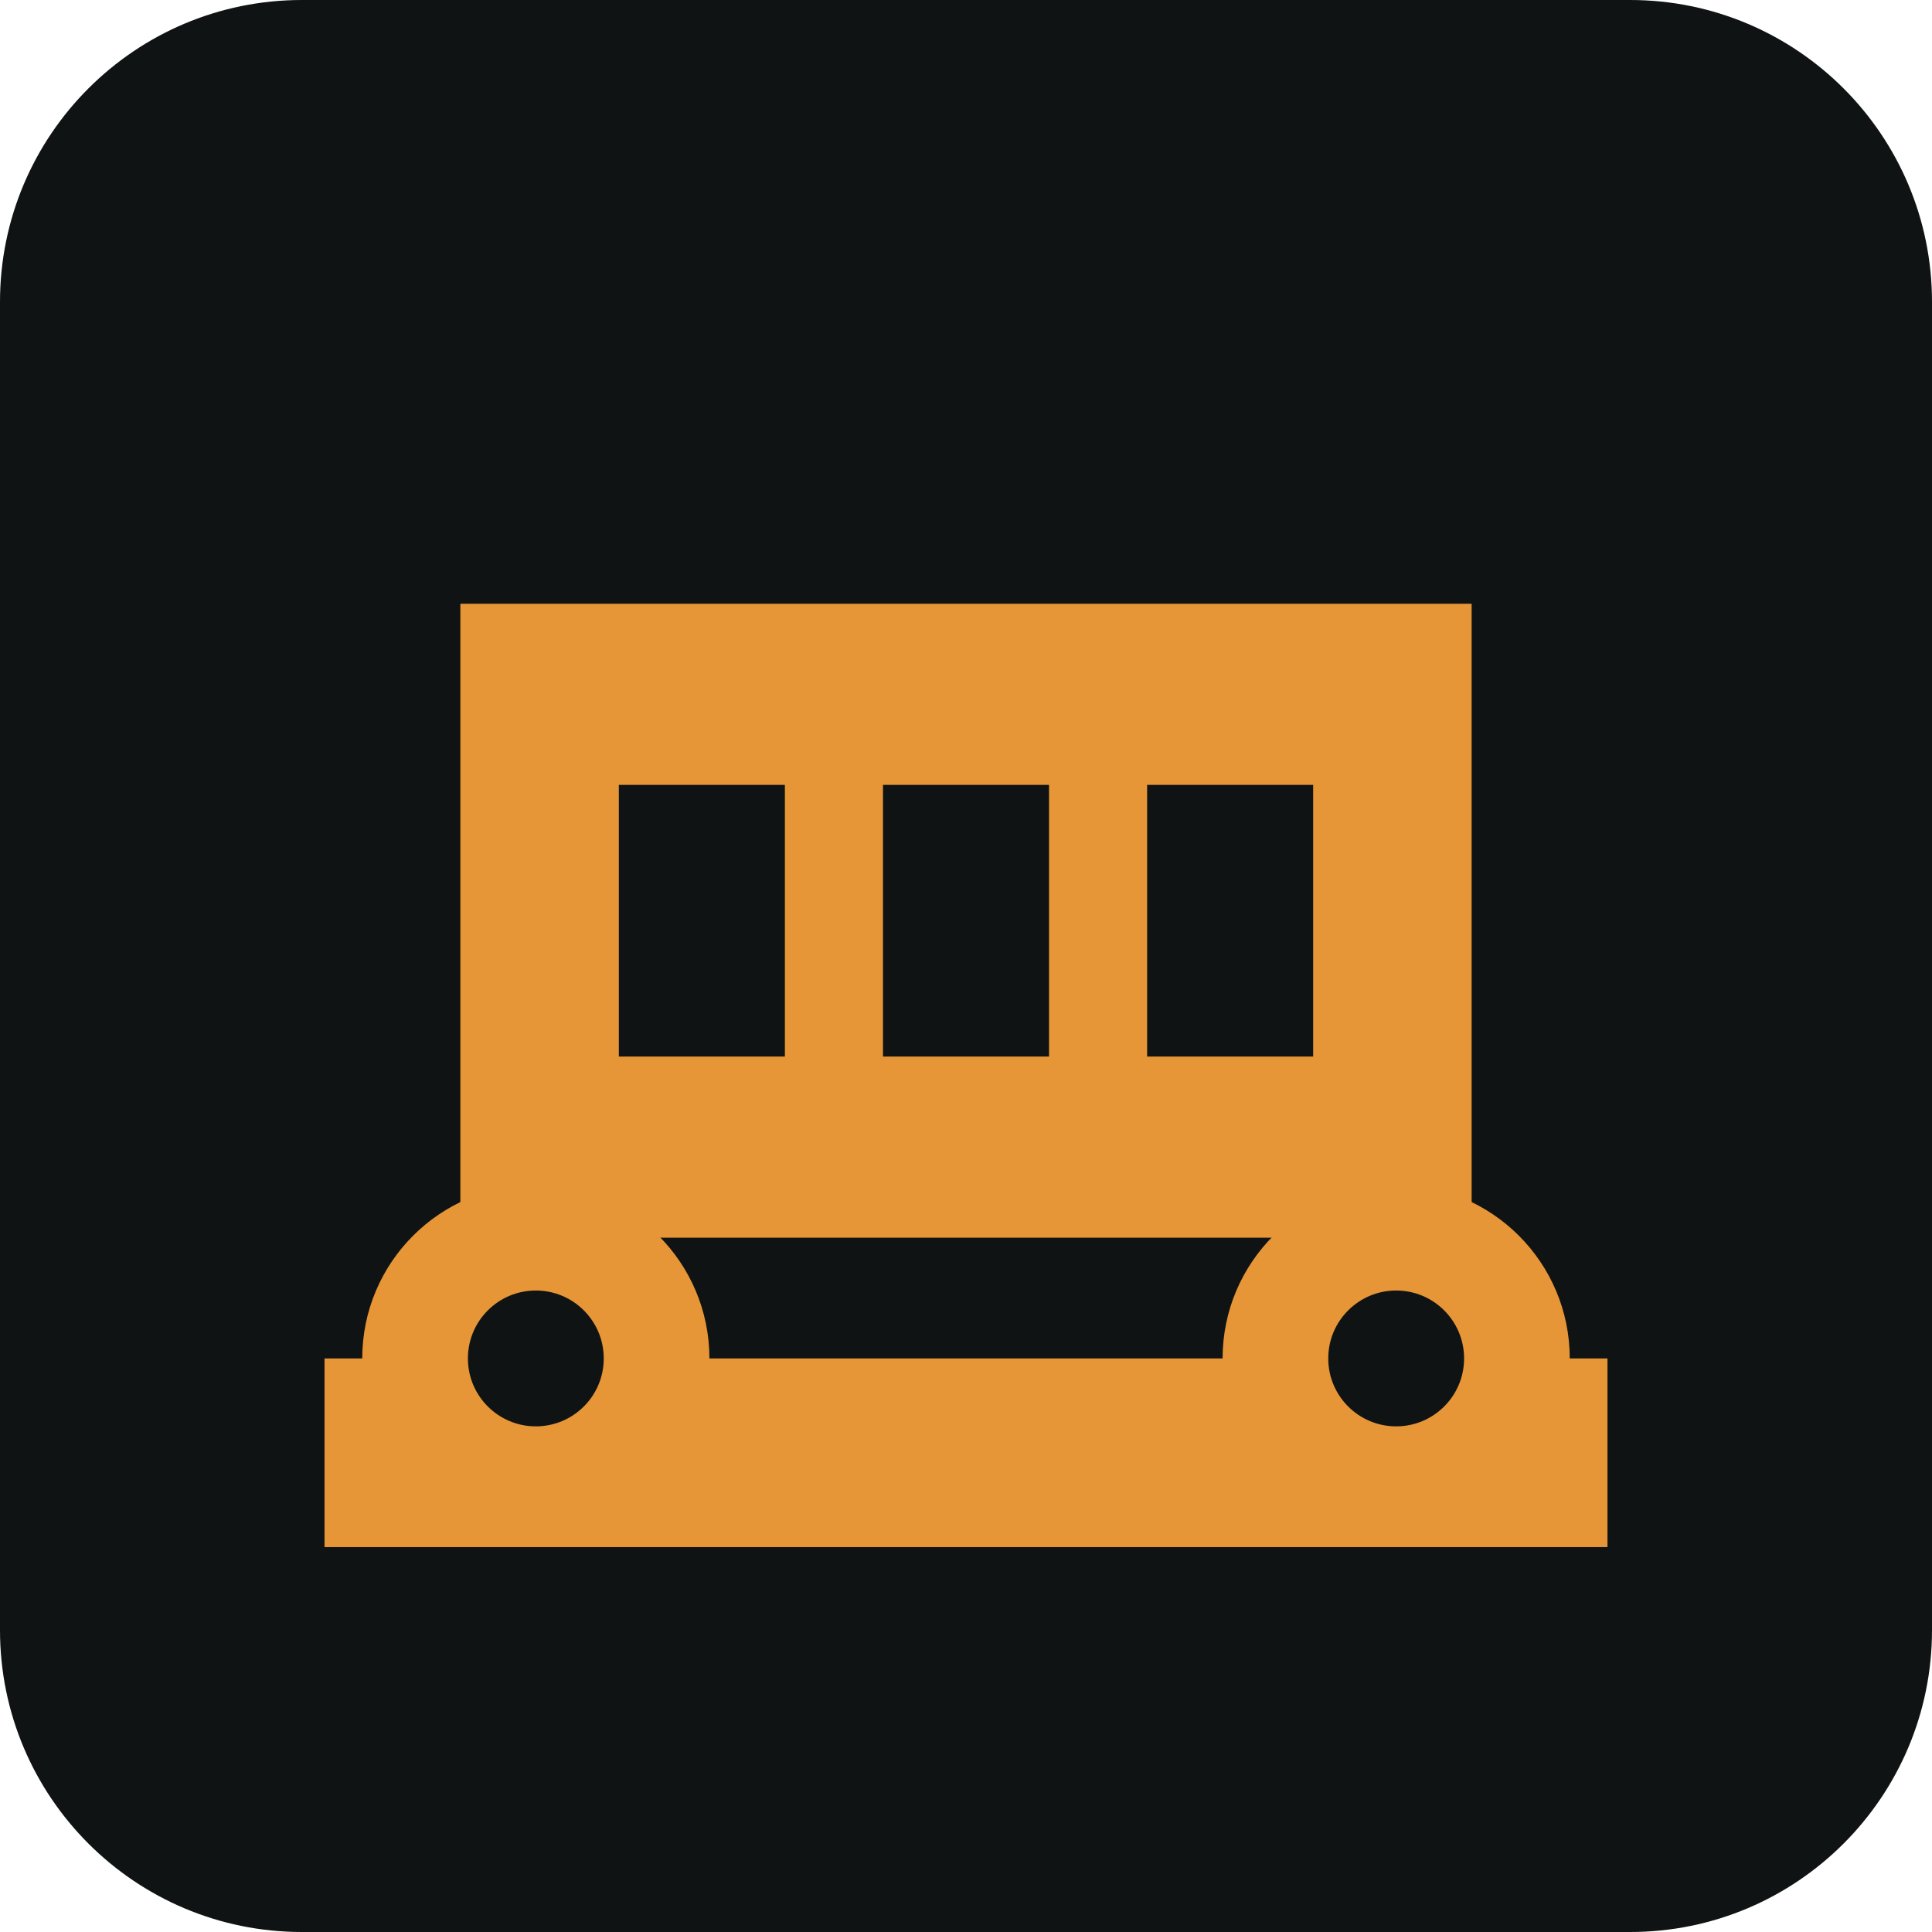
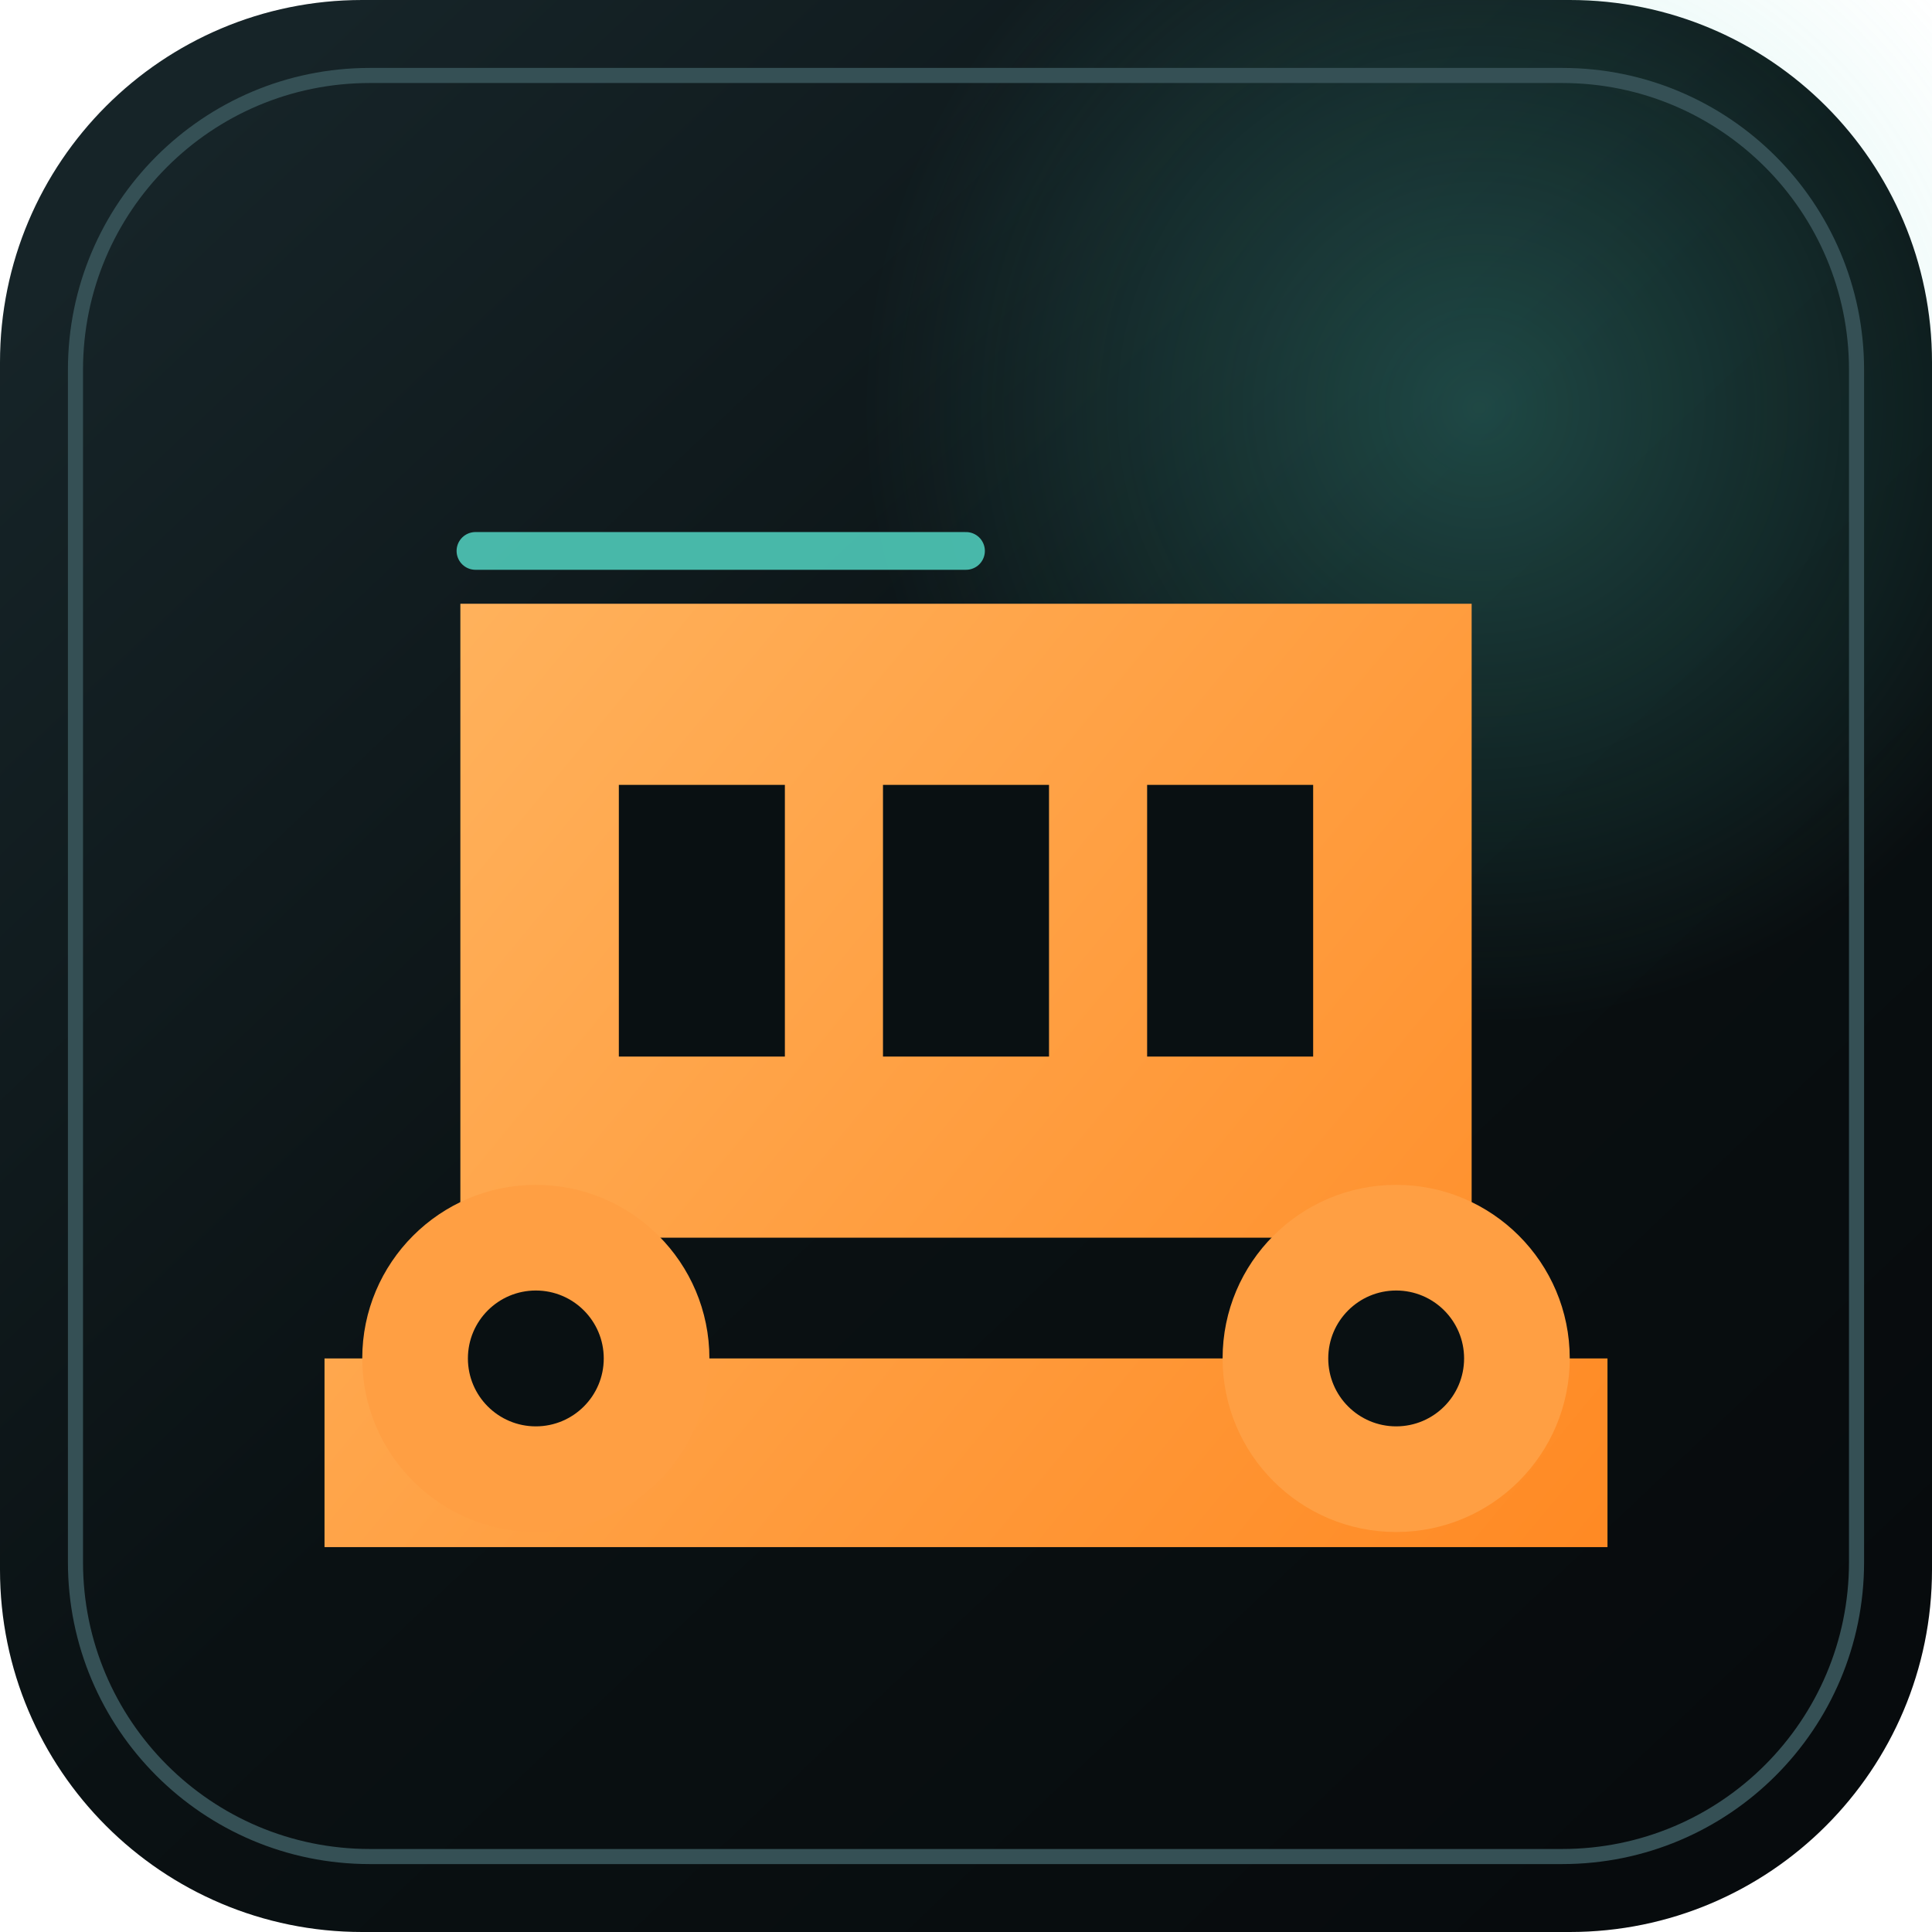
<svg xmlns="http://www.w3.org/2000/svg" viewBox="0 0 256 256">
-   <rect width="256" height="256" rx="40" fill="#101313" />
-   <path fill="#e69636" d="M43 180h170v25H43zm18-100h134v84H61z" />
-   <path fill="#101313" d="M82 104h22v36H82zm35 0h22v36h-22zm35 0h22v36h-22z" />
-   <circle cx="71" cy="180" r="23" fill="#e69636" />
-   <circle cx="185" cy="180" r="23" fill="#e69636" />
-   <circle cx="71" cy="180" r="9" fill="#101313" />
-   <circle cx="185" cy="180" r="9" fill="#101313" />
+   <defs>
+     <linearGradient id="bg" x1="24" y1="20" x2="230" y2="238" gradientUnits="userSpaceOnUse">
+       <stop stop-color="#162428" />
+       <stop offset=".5" stop-color="#0a1113" />
+       <stop offset="1" stop-color="#070b0d" />
+     </linearGradient>
+     <linearGradient id="amber" x1="48" y1="76" x2="208" y2="208" gradientUnits="userSpaceOnUse">
+       <stop stop-color="#ffb45f" />
+       <stop offset="1" stop-color="#ff8a24" />
+     </linearGradient>
+     <radialGradient id="glow">
+       <stop stop-color="#52d3c2" stop-opacity=".28" />
+       <stop offset="1" stop-color="#52d3c2" stop-opacity="0" />
+     </radialGradient>
+   </defs>
+   <rect width="256" height="256" rx="48" fill="url(#bg)" />
+   <circle cx="196" cy="54" r="82" fill="url(#glow)" />
+   <rect x="10" y="10" width="236" height="236" rx="39" fill="none" stroke="#355055" stroke-width="2" />
+   <path fill="url(#amber)" d="M43 180h170v25H43zm18-100h134v84H61z" />
+   <path fill="#091012" d="M82 104h22v36H82zm35 0h22v36h-22zm35 0h22v36h-22z" />
+   <circle cx="71" cy="180" r="23" fill="#ff9f43" />
+   <circle cx="185" cy="180" r="23" fill="#ff9f43" />
+   <circle cx="71" cy="180" r="9" fill="#091012" />
+   <circle cx="185" cy="180" r="9" fill="#091012" />
+   <path d="M63 73h65" stroke="#52d3c2" stroke-width="5" stroke-linecap="round" opacity=".85" />
</svg>
